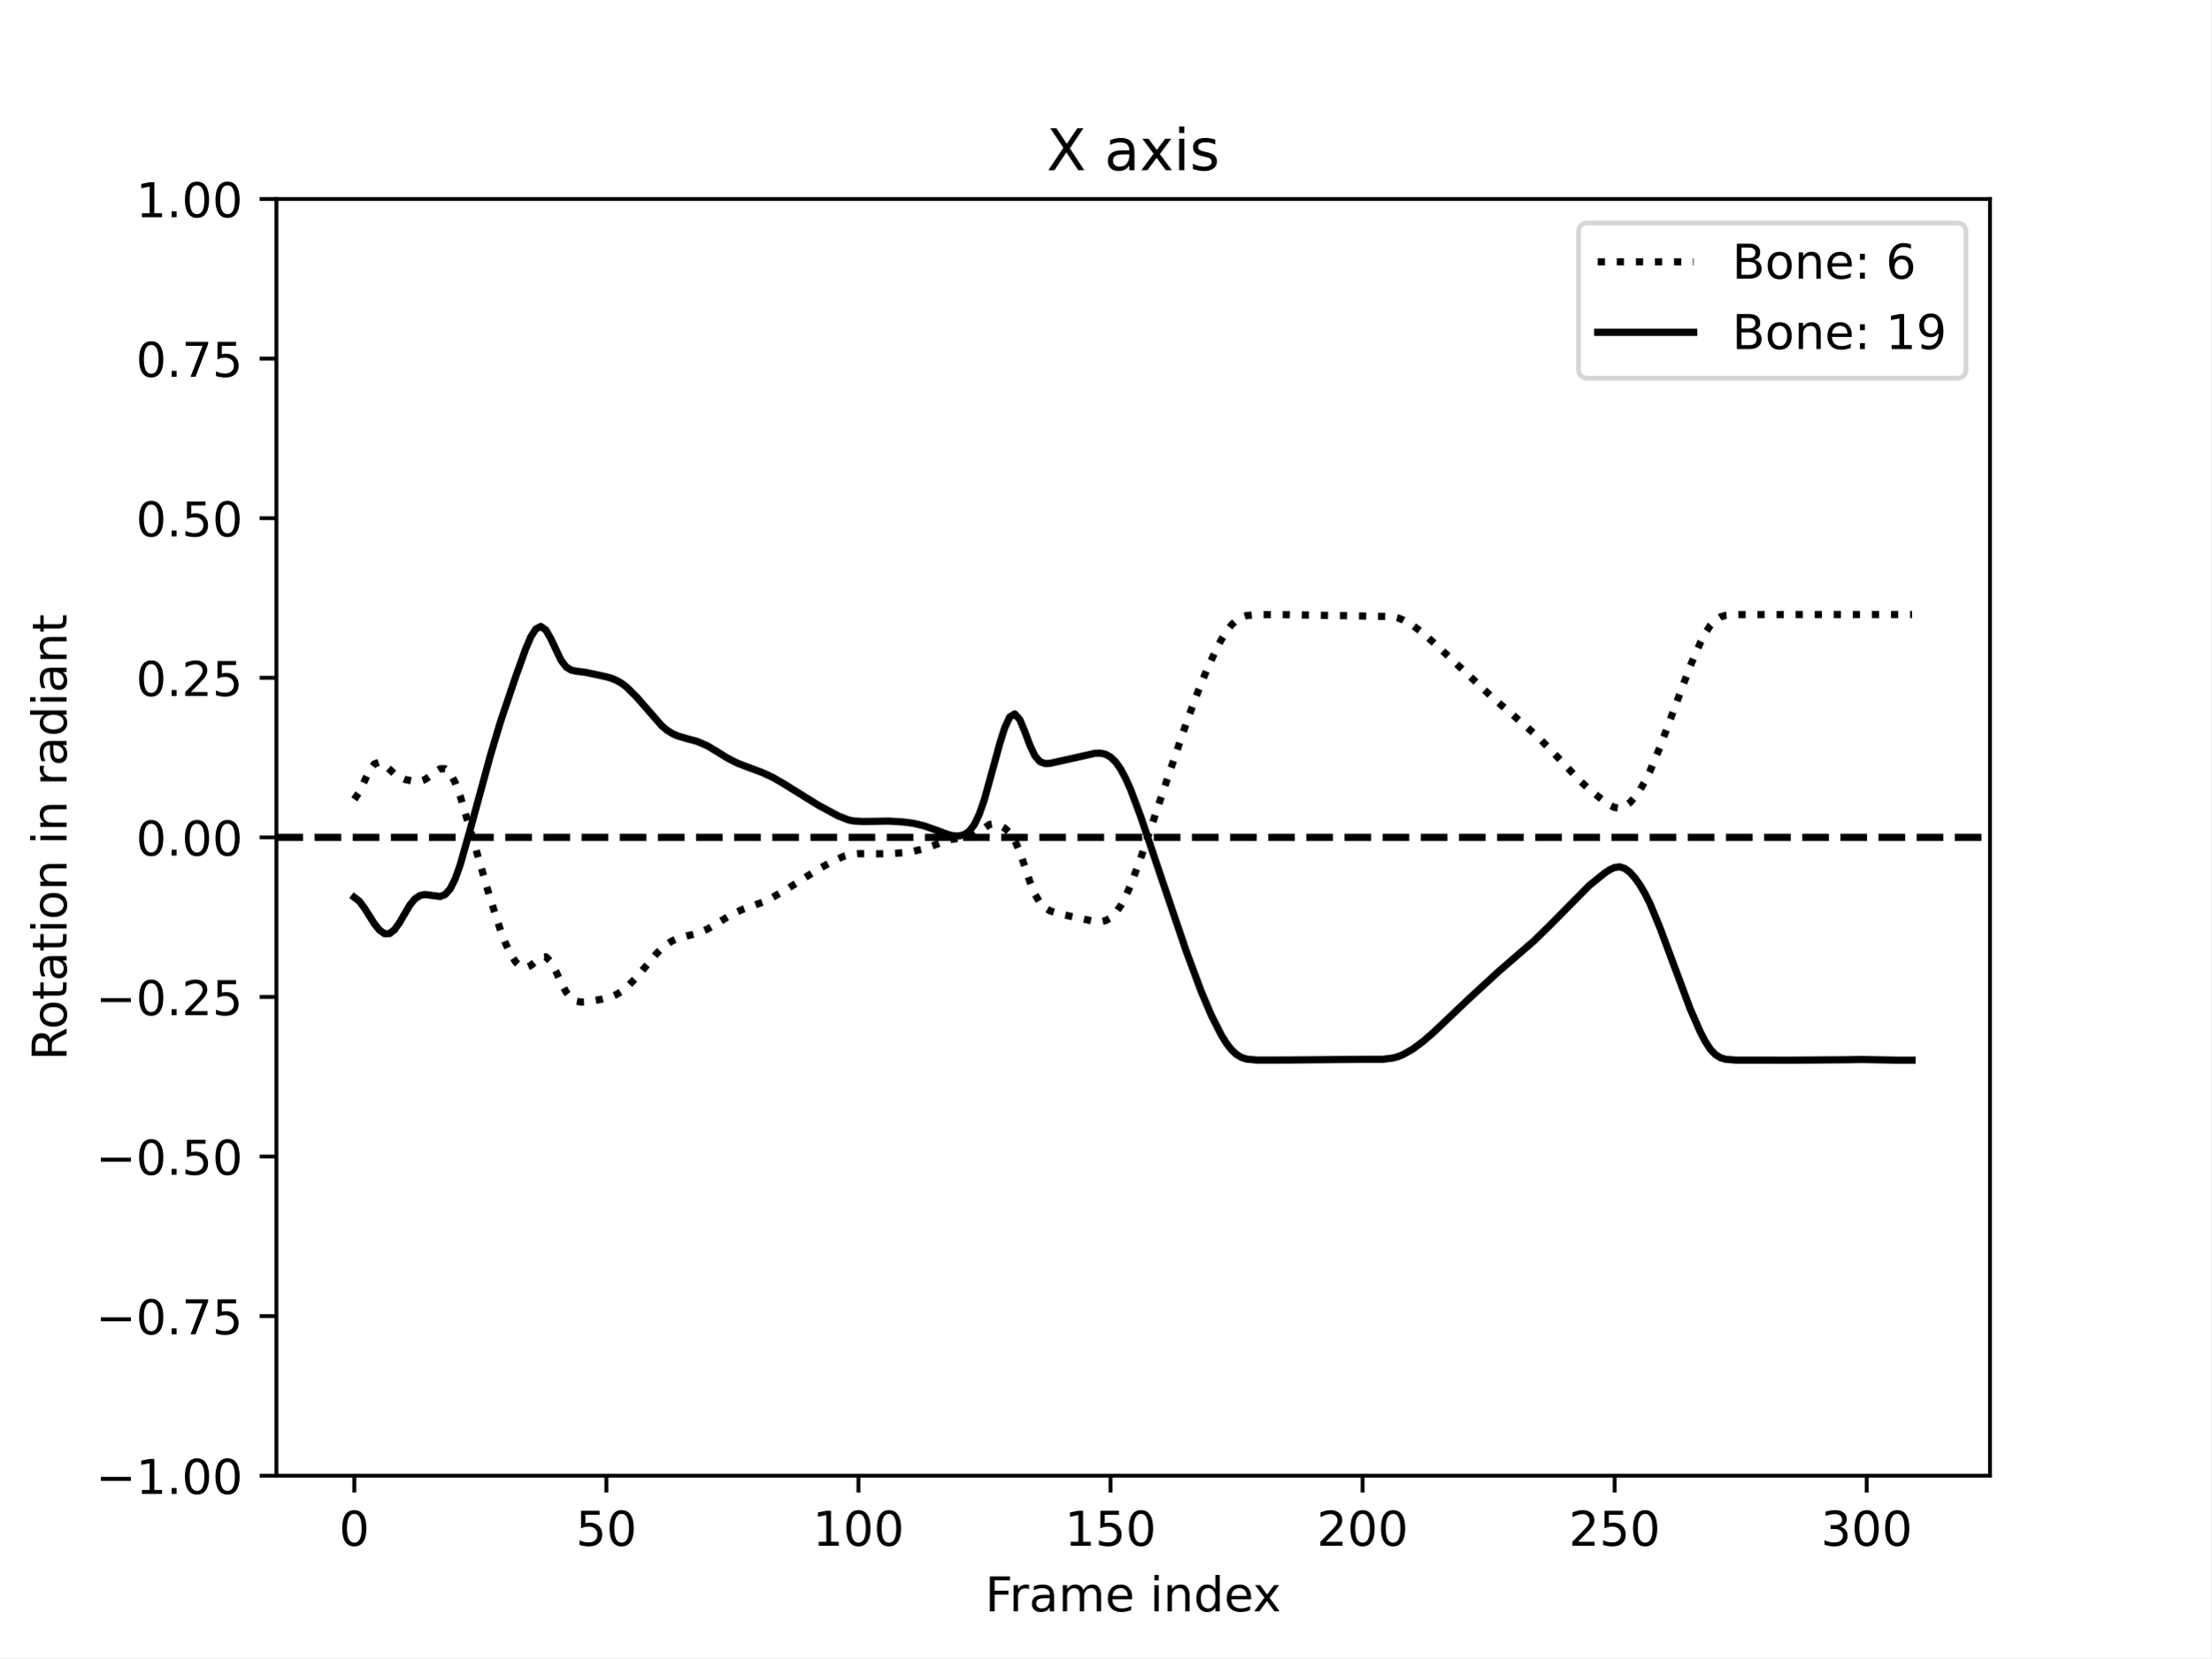
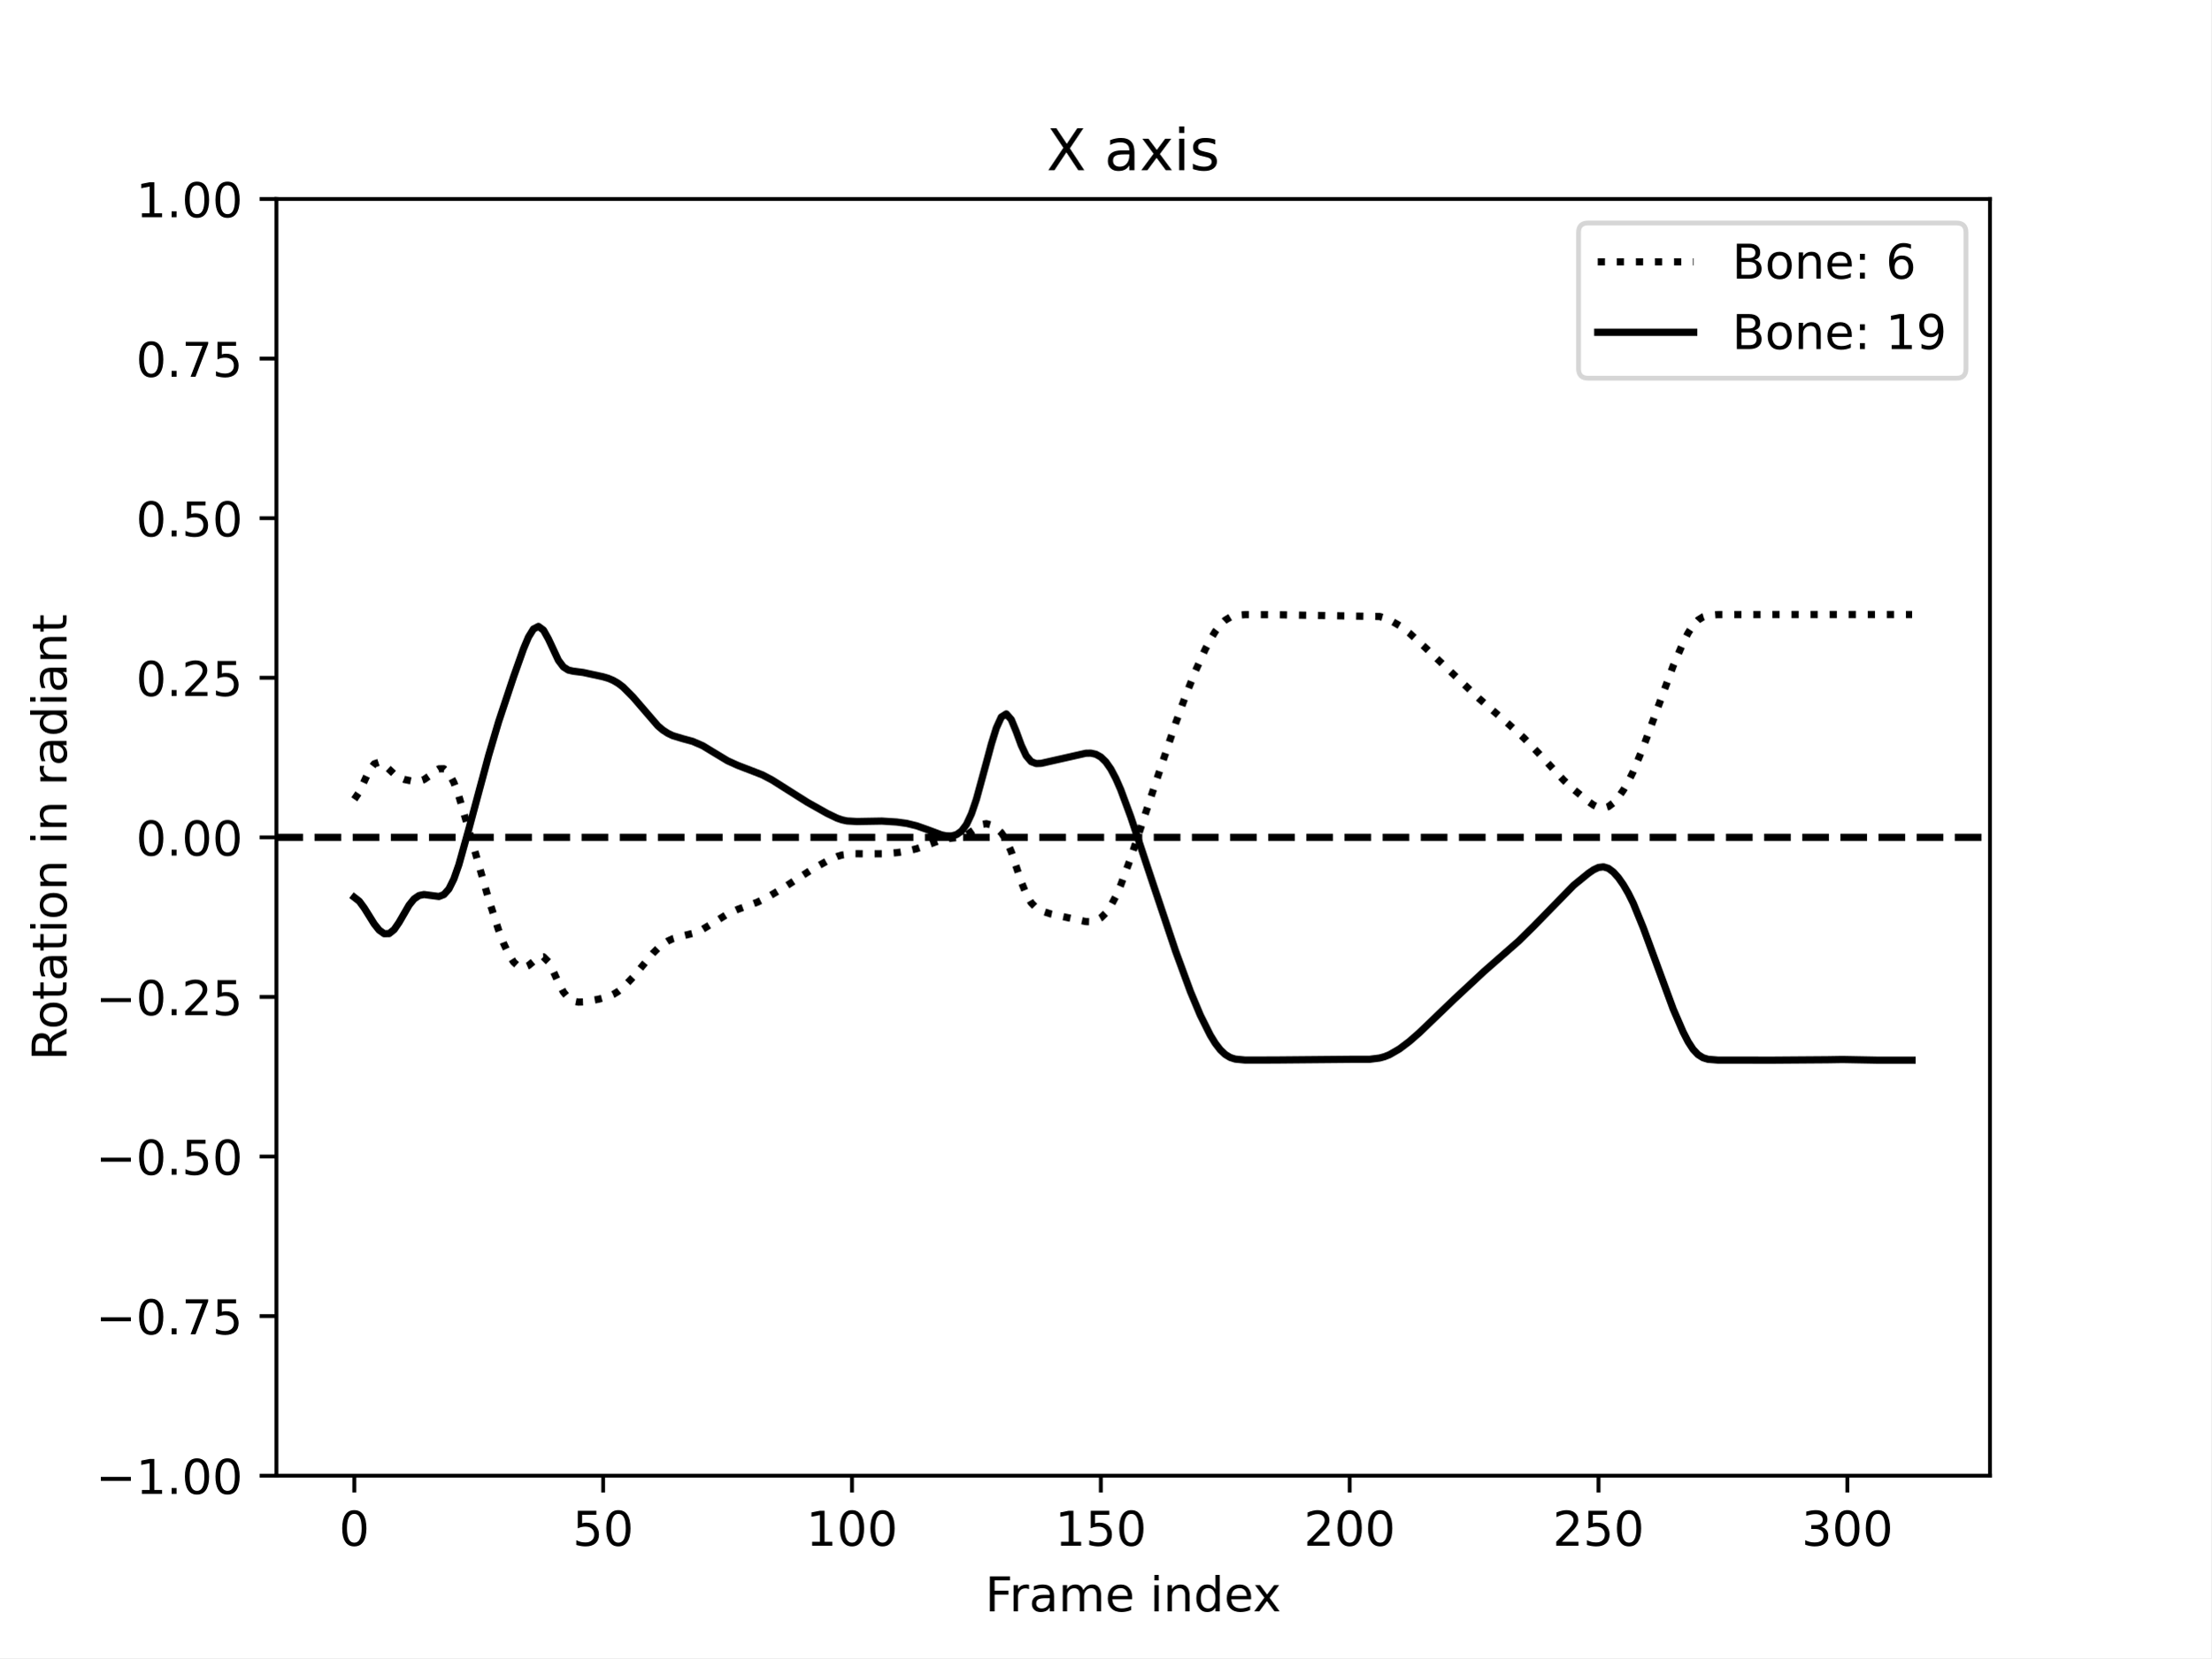
<svg xmlns="http://www.w3.org/2000/svg" xmlns:xlink="http://www.w3.org/1999/xlink" width="460.8pt" height="345.6pt" viewBox="0 0 460.8 345.6" version="1.1">
  <defs>
    <style type="text/css">*{stroke-linejoin: round; stroke-linecap: butt}</style>
  </defs>
  <g id="figure_1">
    <g id="patch_1">
      <path d="M 0 345.6  L 460.8 345.6  L 460.8 0  L 0 0  z " style="fill: #ffffff" />
    </g>
    <g id="axes_1">
      <g id="patch_2">
        <path d="M 57.6 307.584  L 414.72 307.584  L 414.72 41.472  L 57.6 41.472  z " style="fill: #ffffff" />
      </g>
      <g id="matplotlib.axis_1">
        <g id="xtick_1">
          <g id="line2d_1">
            <defs>
-               <path id="m8e51dc5edd" d="M 0 0  L 0 3.5  " style="stroke: #000000; stroke-width: 0.8" />
-             </defs>
-             <g>
-               <use xlink:href="#m8e51dc5edd" x="73.833" y="307.584" style="stroke: #000000; stroke-width: 0.8" />
+               <path id="mf6a9a10592" d="M 0 0  L 0 3.5  " style="stroke: #000000; stroke-width: 0.8" />
+             </defs>
+             <g>
+               <use xlink:href="#mf6a9a10592" x="73.833" y="307.584" style="stroke: #000000; stroke-width: 0.8" />
            </g>
          </g>
          <g id="text_1">
            <g transform="translate(70.65148 322.1824) scale(0.1 -0.1)">
              <defs>
                <path id="DejaVuSans-30" d="M 2034 4250  Q 1547 4250 1301 3770  Q 1056 3291 1056 2328  Q 1056 1369 1301 889  Q 1547 409 2034 409  Q 2525 409 2770 889  Q 3016 1369 3016 2328  Q 3016 3291 2770 3770  Q 2525 4250 2034 4250  z M 2034 4750  Q 2819 4750 3233 4129  Q 3647 3509 3647 2328  Q 3647 1150 3233 529  Q 2819 -91 2034 -91  Q 1250 -91 836 529  Q 422 1150 422 2328  Q 422 3509 836 4129  Q 1250 4750 2034 4750  z " transform="scale(0.015625)" />
              </defs>
              <use xlink:href="#DejaVuSans-30" />
            </g>
          </g>
        </g>
        <g id="xtick_2">
          <g id="line2d_2">
            <g>
-               <use xlink:href="#m8e51dc5edd" x="126.366" y="307.584" style="stroke: #000000; stroke-width: 0.8" />
+               <use xlink:href="#mf6a9a10592" x="125.694" y="307.584" style="stroke: #000000; stroke-width: 0.8" />
            </g>
          </g>
          <g id="text_2">
-             <g transform="translate(120.0033 322.1824) scale(0.1 -0.1)">
+             <g transform="translate(119.332 322.1824) scale(0.1 -0.1)">
              <defs>
                <path id="DejaVuSans-35" d="M 691 4666  L 3169 4666  L 3169 4134  L 1269 4134  L 1269 2991  Q 1406 3038 1543 3061  Q 1681 3084 1819 3084  Q 2600 3084 3056 2656  Q 3513 2228 3513 1497  Q 3513 744 3044 326  Q 2575 -91 1722 -91  Q 1428 -91 1123 -41  Q 819 9 494 109  L 494 744  Q 775 591 1075 516  Q 1375 441 1709 441  Q 2250 441 2565 725  Q 2881 1009 2881 1497  Q 2881 1984 2565 2268  Q 2250 2553 1709 2553  Q 1456 2553 1204 2497  Q 953 2441 691 2322  L 691 4666  z " transform="scale(0.015625)" />
              </defs>
              <use xlink:href="#DejaVuSans-35" />
              <use xlink:href="#DejaVuSans-30" x="63.623" />
            </g>
          </g>
        </g>
        <g id="xtick_3">
          <g id="line2d_3">
            <g>
-               <use xlink:href="#m8e51dc5edd" x="178.899" y="307.584" style="stroke: #000000; stroke-width: 0.8" />
+               <use xlink:href="#mf6a9a10592" x="177.556" y="307.584" style="stroke: #000000; stroke-width: 0.8" />
            </g>
          </g>
          <g id="text_3">
-             <g transform="translate(169.3552 322.1824) scale(0.1 -0.1)">
+             <g transform="translate(168.0125 322.1824) scale(0.1 -0.1)">
              <defs>
                <path id="DejaVuSans-31" d="M 794 531  L 1825 531  L 1825 4091  L 703 3866  L 703 4441  L 1819 4666  L 2450 4666  L 2450 531  L 3481 531  L 3481 0  L 794 0  L 794 531  z " transform="scale(0.015625)" />
              </defs>
              <use xlink:href="#DejaVuSans-31" />
              <use xlink:href="#DejaVuSans-30" x="63.623" />
              <use xlink:href="#DejaVuSans-30" x="127.246" />
            </g>
          </g>
        </g>
        <g id="xtick_4">
          <g id="line2d_4">
            <g>
-               <use xlink:href="#m8e51dc5edd" x="231.432" y="307.584" style="stroke: #000000; stroke-width: 0.8" />
+               <use xlink:href="#mf6a9a10592" x="229.418" y="307.584" style="stroke: #000000; stroke-width: 0.8" />
            </g>
          </g>
          <g id="text_4">
-             <g transform="translate(221.8883 322.1824) scale(0.1 -0.1)">
+             <g transform="translate(219.8742 322.1824) scale(0.1 -0.1)">
              <use xlink:href="#DejaVuSans-31" />
              <use xlink:href="#DejaVuSans-35" x="63.623" />
              <use xlink:href="#DejaVuSans-30" x="127.246" />
            </g>
          </g>
        </g>
        <g id="xtick_5">
          <g id="line2d_5">
            <g>
-               <use xlink:href="#m8e51dc5edd" x="283.965" y="307.584" style="stroke: #000000; stroke-width: 0.8" />
+               <use xlink:href="#mf6a9a10592" x="281.28" y="307.584" style="stroke: #000000; stroke-width: 0.8" />
            </g>
          </g>
          <g id="text_5">
-             <g transform="translate(274.4214 322.1824) scale(0.1 -0.1)">
+             <g transform="translate(271.736 322.1824) scale(0.1 -0.1)">
              <defs>
                <path id="DejaVuSans-32" d="M 1228 531  L 3431 531  L 3431 0  L 469 0  L 469 531  Q 828 903 1448 1529  Q 2069 2156 2228 2338  Q 2531 2678 2651 2914  Q 2772 3150 2772 3378  Q 2772 3750 2511 3984  Q 2250 4219 1831 4219  Q 1534 4219 1204 4116  Q 875 4013 500 3803  L 500 4441  Q 881 4594 1212 4672  Q 1544 4750 1819 4750  Q 2544 4750 2975 4387  Q 3406 4025 3406 3419  Q 3406 3131 3298 2873  Q 3191 2616 2906 2266  Q 2828 2175 2409 1742  Q 1991 1309 1228 531  z " transform="scale(0.015625)" />
              </defs>
              <use xlink:href="#DejaVuSans-32" />
              <use xlink:href="#DejaVuSans-30" x="63.623" />
              <use xlink:href="#DejaVuSans-30" x="127.246" />
            </g>
          </g>
        </g>
        <g id="xtick_6">
          <g id="line2d_6">
            <g>
-               <use xlink:href="#m8e51dc5edd" x="336.498" y="307.584" style="stroke: #000000; stroke-width: 0.8" />
+               <use xlink:href="#mf6a9a10592" x="333.141" y="307.584" style="stroke: #000000; stroke-width: 0.8" />
            </g>
          </g>
          <g id="text_6">
-             <g transform="translate(326.9545 322.1824) scale(0.1 -0.1)">
+             <g transform="translate(323.5977 322.1824) scale(0.1 -0.1)">
              <use xlink:href="#DejaVuSans-32" />
              <use xlink:href="#DejaVuSans-35" x="63.623" />
              <use xlink:href="#DejaVuSans-30" x="127.246" />
            </g>
          </g>
        </g>
        <g id="xtick_7">
          <g id="line2d_7">
            <g>
-               <use xlink:href="#m8e51dc5edd" x="389.031" y="307.584" style="stroke: #000000; stroke-width: 0.8" />
+               <use xlink:href="#mf6a9a10592" x="385.003" y="307.584" style="stroke: #000000; stroke-width: 0.8" />
            </g>
          </g>
          <g id="text_7">
-             <g transform="translate(379.4876 322.1824) scale(0.1 -0.1)">
+             <g transform="translate(375.4595 322.1824) scale(0.1 -0.1)">
              <defs>
                <path id="DejaVuSans-33" d="M 2597 2516  Q 3050 2419 3304 2112  Q 3559 1806 3559 1356  Q 3559 666 3084 287  Q 2609 -91 1734 -91  Q 1441 -91 1130 -33  Q 819 25 488 141  L 488 750  Q 750 597 1062 519  Q 1375 441 1716 441  Q 2309 441 2620 675  Q 2931 909 2931 1356  Q 2931 1769 2642 2001  Q 2353 2234 1838 2234  L 1294 2234  L 1294 2753  L 1863 2753  Q 2328 2753 2575 2939  Q 2822 3125 2822 3475  Q 2822 3834 2567 4026  Q 2313 4219 1838 4219  Q 1578 4219 1281 4162  Q 984 4106 628 3988  L 628 4550  Q 988 4650 1302 4700  Q 1616 4750 1894 4750  Q 2613 4750 3031 4423  Q 3450 4097 3450 3541  Q 3450 3153 3228 2886  Q 3006 2619 2597 2516  z " transform="scale(0.015625)" />
              </defs>
              <use xlink:href="#DejaVuSans-33" />
              <use xlink:href="#DejaVuSans-30" x="63.623" />
              <use xlink:href="#DejaVuSans-30" x="127.246" />
            </g>
          </g>
        </g>
        <g id="text_8">
          <g transform="translate(205.3108 335.8606) scale(0.1 -0.1)">
            <defs>
              <path id="DejaVuSans-46" d="M 628 4666  L 3309 4666  L 3309 4134  L 1259 4134  L 1259 2759  L 3109 2759  L 3109 2228  L 1259 2228  L 1259 0  L 628 0  L 628 4666  z " transform="scale(0.015625)" />
              <path id="DejaVuSans-72" d="M 2631 2963  Q 2534 3019 2420 3045  Q 2306 3072 2169 3072  Q 1681 3072 1420 2755  Q 1159 2438 1159 1844  L 1159 0  L 581 0  L 581 3500  L 1159 3500  L 1159 2956  Q 1341 3275 1631 3429  Q 1922 3584 2338 3584  Q 2397 3584 2469 3576  Q 2541 3569 2628 3553  L 2631 2963  z " transform="scale(0.015625)" />
              <path id="DejaVuSans-61" d="M 2194 1759  Q 1497 1759 1228 1600  Q 959 1441 959 1056  Q 959 750 1161 570  Q 1363 391 1709 391  Q 2188 391 2477 730  Q 2766 1069 2766 1631  L 2766 1759  L 2194 1759  z M 3341 1997  L 3341 0  L 2766 0  L 2766 531  Q 2569 213 2275 61  Q 1981 -91 1556 -91  Q 1019 -91 701 211  Q 384 513 384 1019  Q 384 1609 779 1909  Q 1175 2209 1959 2209  L 2766 2209  L 2766 2266  Q 2766 2663 2505 2880  Q 2244 3097 1772 3097  Q 1472 3097 1187 3025  Q 903 2953 641 2809  L 641 3341  Q 956 3463 1253 3523  Q 1550 3584 1831 3584  Q 2591 3584 2966 3190  Q 3341 2797 3341 1997  z " transform="scale(0.015625)" />
              <path id="DejaVuSans-6d" d="M 3328 2828  Q 3544 3216 3844 3400  Q 4144 3584 4550 3584  Q 5097 3584 5394 3201  Q 5691 2819 5691 2113  L 5691 0  L 5113 0  L 5113 2094  Q 5113 2597 4934 2840  Q 4756 3084 4391 3084  Q 3944 3084 3684 2787  Q 3425 2491 3425 1978  L 3425 0  L 2847 0  L 2847 2094  Q 2847 2600 2669 2842  Q 2491 3084 2119 3084  Q 1678 3084 1418 2786  Q 1159 2488 1159 1978  L 1159 0  L 581 0  L 581 3500  L 1159 3500  L 1159 2956  Q 1356 3278 1631 3431  Q 1906 3584 2284 3584  Q 2666 3584 2933 3390  Q 3200 3197 3328 2828  z " transform="scale(0.015625)" />
              <path id="DejaVuSans-65" d="M 3597 1894  L 3597 1613  L 953 1613  Q 991 1019 1311 708  Q 1631 397 2203 397  Q 2534 397 2845 478  Q 3156 559 3463 722  L 3463 178  Q 3153 47 2828 -22  Q 2503 -91 2169 -91  Q 1331 -91 842 396  Q 353 884 353 1716  Q 353 2575 817 3079  Q 1281 3584 2069 3584  Q 2775 3584 3186 3129  Q 3597 2675 3597 1894  z M 3022 2063  Q 3016 2534 2758 2815  Q 2500 3097 2075 3097  Q 1594 3097 1305 2825  Q 1016 2553 972 2059  L 3022 2063  z " transform="scale(0.015625)" />
              <path id="DejaVuSans-20" transform="scale(0.015625)" />
              <path id="DejaVuSans-69" d="M 603 3500  L 1178 3500  L 1178 0  L 603 0  L 603 3500  z M 603 4863  L 1178 4863  L 1178 4134  L 603 4134  L 603 4863  z " transform="scale(0.015625)" />
              <path id="DejaVuSans-6e" d="M 3513 2113  L 3513 0  L 2938 0  L 2938 2094  Q 2938 2591 2744 2837  Q 2550 3084 2163 3084  Q 1697 3084 1428 2787  Q 1159 2491 1159 1978  L 1159 0  L 581 0  L 581 3500  L 1159 3500  L 1159 2956  Q 1366 3272 1645 3428  Q 1925 3584 2291 3584  Q 2894 3584 3203 3211  Q 3513 2838 3513 2113  z " transform="scale(0.015625)" />
              <path id="DejaVuSans-64" d="M 2906 2969  L 2906 4863  L 3481 4863  L 3481 0  L 2906 0  L 2906 525  Q 2725 213 2448 61  Q 2172 -91 1784 -91  Q 1150 -91 751 415  Q 353 922 353 1747  Q 353 2572 751 3078  Q 1150 3584 1784 3584  Q 2172 3584 2448 3432  Q 2725 3281 2906 2969  z M 947 1747  Q 947 1113 1208 752  Q 1469 391 1925 391  Q 2381 391 2643 752  Q 2906 1113 2906 1747  Q 2906 2381 2643 2742  Q 2381 3103 1925 3103  Q 1469 3103 1208 2742  Q 947 2381 947 1747  z " transform="scale(0.015625)" />
              <path id="DejaVuSans-78" d="M 3513 3500  L 2247 1797  L 3578 0  L 2900 0  L 1881 1375  L 863 0  L 184 0  L 1544 1831  L 300 3500  L 978 3500  L 1906 2253  L 2834 3500  L 3513 3500  z " transform="scale(0.015625)" />
            </defs>
            <use xlink:href="#DejaVuSans-46" />
            <use xlink:href="#DejaVuSans-72" x="50.27" />
            <use xlink:href="#DejaVuSans-61" x="91.383" />
            <use xlink:href="#DejaVuSans-6d" x="152.662" />
            <use xlink:href="#DejaVuSans-65" x="250.074" />
            <use xlink:href="#DejaVuSans-20" x="311.598" />
            <use xlink:href="#DejaVuSans-69" x="343.385" />
            <use xlink:href="#DejaVuSans-6e" x="371.168" />
            <use xlink:href="#DejaVuSans-64" x="434.547" />
            <use xlink:href="#DejaVuSans-65" x="498.023" />
            <use xlink:href="#DejaVuSans-78" x="557.797" />
          </g>
        </g>
      </g>
      <g id="matplotlib.axis_2">
        <g id="ytick_1">
          <g id="line2d_8">
            <defs>
-               <path id="m0d0822eb83" d="M 0 0  L -3.5 0  " style="stroke: #000000; stroke-width: 0.8" />
-             </defs>
-             <g>
-               <use xlink:href="#m0d0822eb83" x="57.6" y="307.584" style="stroke: #000000; stroke-width: 0.8" />
+               <path id="mbe552e25c1" d="M 0 0  L -3.5 0  " style="stroke: #000000; stroke-width: 0.8" />
+             </defs>
+             <g>
+               <use xlink:href="#mbe552e25c1" x="57.6" y="307.584" style="stroke: #000000; stroke-width: 0.8" />
            </g>
          </g>
          <g id="text_9">
            <g transform="translate(19.95469 311.3832) scale(0.1 -0.1)">
              <defs>
                <path id="DejaVuSans-2212" d="M 678 2272  L 4684 2272  L 4684 1741  L 678 1741  L 678 2272  z " transform="scale(0.015625)" />
                <path id="DejaVuSans-2e" d="M 684 794  L 1344 794  L 1344 0  L 684 0  L 684 794  z " transform="scale(0.015625)" />
              </defs>
              <use xlink:href="#DejaVuSans-2212" />
              <use xlink:href="#DejaVuSans-31" x="83.789" />
              <use xlink:href="#DejaVuSans-2e" x="147.412" />
              <use xlink:href="#DejaVuSans-30" x="179.199" />
              <use xlink:href="#DejaVuSans-30" x="242.822" />
            </g>
          </g>
        </g>
        <g id="ytick_2">
          <g id="line2d_9">
            <g>
-               <use xlink:href="#m0d0822eb83" x="57.6" y="274.32" style="stroke: #000000; stroke-width: 0.8" />
+               <use xlink:href="#mbe552e25c1" x="57.6" y="274.32" style="stroke: #000000; stroke-width: 0.8" />
            </g>
          </g>
          <g id="text_10">
            <g transform="translate(19.95469 278.1192) scale(0.1 -0.1)">
              <defs>
                <path id="DejaVuSans-37" d="M 525 4666  L 3525 4666  L 3525 4397  L 1831 0  L 1172 0  L 2766 4134  L 525 4134  L 525 4666  z " transform="scale(0.015625)" />
              </defs>
              <use xlink:href="#DejaVuSans-2212" />
              <use xlink:href="#DejaVuSans-30" x="83.789" />
              <use xlink:href="#DejaVuSans-2e" x="147.412" />
              <use xlink:href="#DejaVuSans-37" x="179.199" />
              <use xlink:href="#DejaVuSans-35" x="242.822" />
            </g>
          </g>
        </g>
        <g id="ytick_3">
          <g id="line2d_10">
            <g>
-               <use xlink:href="#m0d0822eb83" x="57.6" y="241.056" style="stroke: #000000; stroke-width: 0.8" />
+               <use xlink:href="#mbe552e25c1" x="57.6" y="241.056" style="stroke: #000000; stroke-width: 0.8" />
            </g>
          </g>
          <g id="text_11">
            <g transform="translate(19.95469 244.8552) scale(0.1 -0.1)">
              <use xlink:href="#DejaVuSans-2212" />
              <use xlink:href="#DejaVuSans-30" x="83.789" />
              <use xlink:href="#DejaVuSans-2e" x="147.412" />
              <use xlink:href="#DejaVuSans-35" x="179.199" />
              <use xlink:href="#DejaVuSans-30" x="242.822" />
            </g>
          </g>
        </g>
        <g id="ytick_4">
          <g id="line2d_11">
            <g>
-               <use xlink:href="#m0d0822eb83" x="57.6" y="207.792" style="stroke: #000000; stroke-width: 0.8" />
+               <use xlink:href="#mbe552e25c1" x="57.6" y="207.792" style="stroke: #000000; stroke-width: 0.8" />
            </g>
          </g>
          <g id="text_12">
            <g transform="translate(19.95469 211.5912) scale(0.1 -0.1)">
              <use xlink:href="#DejaVuSans-2212" />
              <use xlink:href="#DejaVuSans-30" x="83.789" />
              <use xlink:href="#DejaVuSans-2e" x="147.412" />
              <use xlink:href="#DejaVuSans-32" x="179.199" />
              <use xlink:href="#DejaVuSans-35" x="242.822" />
            </g>
          </g>
        </g>
        <g id="ytick_5">
          <g id="line2d_12">
            <g>
-               <use xlink:href="#m0d0822eb83" x="57.6" y="174.528" style="stroke: #000000; stroke-width: 0.8" />
+               <use xlink:href="#mbe552e25c1" x="57.6" y="174.528" style="stroke: #000000; stroke-width: 0.8" />
            </g>
          </g>
          <g id="text_13">
            <g transform="translate(28.33438 178.3272) scale(0.1 -0.1)">
              <use xlink:href="#DejaVuSans-30" />
              <use xlink:href="#DejaVuSans-2e" x="63.623" />
              <use xlink:href="#DejaVuSans-30" x="95.41" />
              <use xlink:href="#DejaVuSans-30" x="159.033" />
            </g>
          </g>
        </g>
        <g id="ytick_6">
          <g id="line2d_13">
            <g>
-               <use xlink:href="#m0d0822eb83" x="57.6" y="141.264" style="stroke: #000000; stroke-width: 0.8" />
+               <use xlink:href="#mbe552e25c1" x="57.6" y="141.264" style="stroke: #000000; stroke-width: 0.8" />
            </g>
          </g>
          <g id="text_14">
            <g transform="translate(28.33438 145.0632) scale(0.1 -0.1)">
              <use xlink:href="#DejaVuSans-30" />
              <use xlink:href="#DejaVuSans-2e" x="63.623" />
              <use xlink:href="#DejaVuSans-32" x="95.41" />
              <use xlink:href="#DejaVuSans-35" x="159.033" />
            </g>
          </g>
        </g>
        <g id="ytick_7">
          <g id="line2d_14">
            <g>
-               <use xlink:href="#m0d0822eb83" x="57.6" y="108" style="stroke: #000000; stroke-width: 0.8" />
+               <use xlink:href="#mbe552e25c1" x="57.6" y="108" style="stroke: #000000; stroke-width: 0.8" />
            </g>
          </g>
          <g id="text_15">
            <g transform="translate(28.33438 111.7992) scale(0.1 -0.1)">
              <use xlink:href="#DejaVuSans-30" />
              <use xlink:href="#DejaVuSans-2e" x="63.623" />
              <use xlink:href="#DejaVuSans-35" x="95.41" />
              <use xlink:href="#DejaVuSans-30" x="159.033" />
            </g>
          </g>
        </g>
        <g id="ytick_8">
          <g id="line2d_15">
            <g>
-               <use xlink:href="#m0d0822eb83" x="57.6" y="74.736" style="stroke: #000000; stroke-width: 0.8" />
+               <use xlink:href="#mbe552e25c1" x="57.6" y="74.736" style="stroke: #000000; stroke-width: 0.8" />
            </g>
          </g>
          <g id="text_16">
            <g transform="translate(28.33438 78.53522) scale(0.1 -0.1)">
              <use xlink:href="#DejaVuSans-30" />
              <use xlink:href="#DejaVuSans-2e" x="63.623" />
              <use xlink:href="#DejaVuSans-37" x="95.41" />
              <use xlink:href="#DejaVuSans-35" x="159.033" />
            </g>
          </g>
        </g>
        <g id="ytick_9">
          <g id="line2d_16">
            <g>
-               <use xlink:href="#m0d0822eb83" x="57.6" y="41.472" style="stroke: #000000; stroke-width: 0.8" />
+               <use xlink:href="#mbe552e25c1" x="57.6" y="41.472" style="stroke: #000000; stroke-width: 0.8" />
            </g>
          </g>
          <g id="text_17">
            <g transform="translate(28.33438 45.27122) scale(0.1 -0.1)">
              <use xlink:href="#DejaVuSans-31" />
              <use xlink:href="#DejaVuSans-2e" x="63.623" />
              <use xlink:href="#DejaVuSans-30" x="95.41" />
              <use xlink:href="#DejaVuSans-30" x="159.033" />
            </g>
          </g>
        </g>
        <g id="text_18">
          <g transform="translate(13.875 221.0499) rotate(-90) scale(0.1 -0.1)">
            <defs>
              <path id="DejaVuSans-52" d="M 2841 2188  Q 3044 2119 3236 1894  Q 3428 1669 3622 1275  L 4263 0  L 3584 0  L 2988 1197  Q 2756 1666 2539 1819  Q 2322 1972 1947 1972  L 1259 1972  L 1259 0  L 628 0  L 628 4666  L 2053 4666  Q 2853 4666 3247 4331  Q 3641 3997 3641 3322  Q 3641 2881 3436 2590  Q 3231 2300 2841 2188  z M 1259 4147  L 1259 2491  L 2053 2491  Q 2509 2491 2742 2702  Q 2975 2913 2975 3322  Q 2975 3731 2742 3939  Q 2509 4147 2053 4147  L 1259 4147  z " transform="scale(0.015625)" />
              <path id="DejaVuSans-6f" d="M 1959 3097  Q 1497 3097 1228 2736  Q 959 2375 959 1747  Q 959 1119 1226 758  Q 1494 397 1959 397  Q 2419 397 2687 759  Q 2956 1122 2956 1747  Q 2956 2369 2687 2733  Q 2419 3097 1959 3097  z M 1959 3584  Q 2709 3584 3137 3096  Q 3566 2609 3566 1747  Q 3566 888 3137 398  Q 2709 -91 1959 -91  Q 1206 -91 779 398  Q 353 888 353 1747  Q 353 2609 779 3096  Q 1206 3584 1959 3584  z " transform="scale(0.015625)" />
              <path id="DejaVuSans-74" d="M 1172 4494  L 1172 3500  L 2356 3500  L 2356 3053  L 1172 3053  L 1172 1153  Q 1172 725 1289 603  Q 1406 481 1766 481  L 2356 481  L 2356 0  L 1766 0  Q 1100 0 847 248  Q 594 497 594 1153  L 594 3053  L 172 3053  L 172 3500  L 594 3500  L 594 4494  L 1172 4494  z " transform="scale(0.015625)" />
            </defs>
            <use xlink:href="#DejaVuSans-52" />
            <use xlink:href="#DejaVuSans-6f" x="64.982" />
            <use xlink:href="#DejaVuSans-74" x="126.164" />
            <use xlink:href="#DejaVuSans-61" x="165.373" />
            <use xlink:href="#DejaVuSans-74" x="226.652" />
            <use xlink:href="#DejaVuSans-69" x="265.861" />
            <use xlink:href="#DejaVuSans-6f" x="293.645" />
            <use xlink:href="#DejaVuSans-6e" x="354.826" />
            <use xlink:href="#DejaVuSans-20" x="418.205" />
            <use xlink:href="#DejaVuSans-69" x="449.992" />
            <use xlink:href="#DejaVuSans-6e" x="477.775" />
            <use xlink:href="#DejaVuSans-20" x="541.154" />
            <use xlink:href="#DejaVuSans-72" x="572.941" />
            <use xlink:href="#DejaVuSans-61" x="614.055" />
            <use xlink:href="#DejaVuSans-64" x="675.334" />
            <use xlink:href="#DejaVuSans-69" x="738.811" />
            <use xlink:href="#DejaVuSans-61" x="766.594" />
            <use xlink:href="#DejaVuSans-6e" x="827.873" />
            <use xlink:href="#DejaVuSans-74" x="891.252" />
          </g>
        </g>
      </g>
      <g id="line2d_17">
-         <path d="M 73.833 166.604  L 74.883 165.082  L 76.985 160.585  L 78.035 159.217  L 79.086 158.872  L 80.137 159.387  L 82.238 161.331  L 83.289 162.031  L 84.339 162.45  L 86.441 162.88  L 87.491 162.852  L 88.542 162.492  L 89.593 161.781  L 90.643 160.909  L 91.694 160.249  L 92.745 160.228  L 93.795 161.153  L 94.846 163.104  L 95.897 165.922  L 97.998 172.973  L 102.201 187.442  L 104.302 193.902  L 105.353 196.634  L 106.403 198.868  L 107.454 200.505  L 108.505 201.465  L 109.555 201.699  L 110.606 201.246  L 112.707 199.526  L 113.758 199.431  L 114.809 200.47  L 115.859 202.474  L 116.91 204.79  L 117.961 206.743  L 119.011 208.016  L 120.062 208.657  L 121.113 208.869  L 122.163 208.837  L 125.315 208.287  L 127.416 207.733  L 128.467 207.284  L 129.518 206.655  L 130.568 205.83  L 132.67 203.673  L 136.872 198.697  L 137.923 197.66  L 138.974 196.803  L 140.024 196.141  L 141.075 195.66  L 143.176 195.063  L 145.278 194.547  L 147.379 193.687  L 149.48 192.433  L 152.632 190.496  L 154.734 189.558  L 158.936 188.04  L 161.038 187.022  L 164.19 185.194  L 170.494 181.178  L 173.646 179.449  L 175.747 178.518  L 176.798 178.213  L 178.899 177.937  L 182.051 177.96  L 185.203 177.952  L 188.355 177.725  L 190.456 177.406  L 192.558 176.898  L 194.659 176.174  L 197.811 175.041  L 199.912 174.7  L 202.013 174.458  L 203.064 174.041  L 206.216 171.848  L 207.267 171.679  L 208.317 171.976  L 209.368 172.598  L 210.419 173.556  L 211.469 175.11  L 212.52 177.506  L 214.621 183.751  L 215.672 186.366  L 216.723 188.151  L 217.773 189.219  L 218.824 189.839  L 220.925 190.518  L 228.28 192.09  L 229.331 192.123  L 230.381 191.897  L 231.432 191.315  L 232.483 190.299  L 233.533 188.806  L 234.584 186.844  L 235.635 184.469  L 237.736 178.839  L 242.989 163.189  L 247.192 150.834  L 249.293 145.094  L 251.395 139.874  L 253.496 135.286  L 254.547 133.302  L 255.597 131.598  L 256.648 130.236  L 257.699 129.254  L 258.749 128.636  L 259.8 128.304  L 261.901 128.103  L 268.205 128.121  L 290.269 128.5  L 291.32 128.785  L 292.37 129.201  L 294.472 130.384  L 296.573 131.961  L 299.725 134.792  L 311.282 145.603  L 317.586 150.991  L 320.738 153.812  L 323.89 157.042  L 329.144 162.618  L 331.245 164.542  L 334.397 167.088  L 335.448 167.808  L 336.498 168.309  L 337.549 168.441  L 338.6 168.112  L 339.65 167.327  L 340.701 166.159  L 341.752 164.67  L 342.802 162.879  L 343.853 160.773  L 345.954 155.691  L 352.258 138.799  L 354.359 133.964  L 355.41 131.935  L 356.461 130.331  L 357.511 129.225  L 358.562 128.578  L 359.613 128.263  L 361.714 128.096  L 373.271 128.083  L 398.487 128.083  L 398.487 128.083  " clip-path="url(#p6d587cb1e4)" style="fill: none; stroke-dasharray: 1.5,2.475; stroke-dashoffset: 0; stroke: #000000; stroke-width: 1.5" />
+         <path d="M 73.833 166.604  L 74.87 165.082  L 76.944 160.585  L 77.982 159.217  L 79.019 158.872  L 80.056 159.387  L 82.131 161.331  L 83.168 162.031  L 84.205 162.45  L 86.28 162.88  L 87.317 162.852  L 88.354 162.492  L 89.391 161.781  L 90.428 160.909  L 91.466 160.249  L 92.503 160.228  L 93.54 161.153  L 94.577 163.104  L 95.615 165.922  L 97.689 172.973  L 101.838 187.442  L 103.913 193.902  L 104.95 196.634  L 105.987 198.868  L 107.024 200.505  L 108.061 201.465  L 109.099 201.699  L 110.136 201.246  L 112.21 199.526  L 113.248 199.431  L 114.285 200.47  L 115.322 202.474  L 116.359 204.79  L 117.397 206.743  L 118.434 208.016  L 119.471 208.657  L 120.508 208.869  L 121.546 208.837  L 124.657 208.287  L 126.732 207.733  L 127.769 207.284  L 128.806 206.655  L 129.843 205.83  L 131.918 203.673  L 136.067 198.697  L 137.104 197.66  L 138.141 196.803  L 139.179 196.141  L 140.216 195.66  L 142.29 195.063  L 144.365 194.547  L 146.439 193.687  L 148.514 192.433  L 151.625 190.496  L 153.7 189.558  L 157.849 188.04  L 159.923 187.022  L 163.035 185.194  L 169.258 181.178  L 172.37 179.449  L 174.445 178.518  L 175.482 178.213  L 177.556 177.937  L 180.668 177.96  L 183.78 177.952  L 186.891 177.725  L 188.966 177.406  L 191.04 176.898  L 193.115 176.174  L 196.226 175.041  L 198.301 174.7  L 200.375 174.458  L 201.413 174.041  L 204.524 171.848  L 205.562 171.679  L 206.599 171.976  L 207.636 172.598  L 208.673 173.556  L 209.711 175.11  L 210.748 177.506  L 212.822 183.751  L 213.859 186.366  L 214.897 188.151  L 215.934 189.219  L 216.971 189.839  L 219.046 190.518  L 226.306 192.09  L 227.344 192.123  L 228.381 191.897  L 229.418 191.315  L 230.455 190.299  L 231.492 188.806  L 232.53 186.844  L 233.567 184.469  L 235.641 178.839  L 240.828 163.189  L 244.976 150.834  L 247.051 145.094  L 249.125 139.874  L 251.2 135.286  L 252.237 133.302  L 253.274 131.598  L 254.312 130.236  L 255.349 129.254  L 256.386 128.636  L 257.423 128.304  L 259.498 128.103  L 265.721 128.121  L 287.503 128.5  L 288.54 128.785  L 289.578 129.201  L 291.652 130.384  L 293.727 131.961  L 296.838 134.792  L 308.248 145.603  L 314.471 150.991  L 317.583 153.812  L 320.695 157.042  L 325.881 162.618  L 327.955 164.542  L 331.067 167.088  L 332.104 167.808  L 333.141 168.309  L 334.179 168.441  L 335.216 168.112  L 336.253 167.327  L 337.29 166.159  L 338.328 164.67  L 339.365 162.879  L 340.402 160.773  L 342.477 155.691  L 348.7 138.799  L 350.774 133.964  L 351.812 131.935  L 352.849 130.331  L 353.886 129.225  L 354.923 128.578  L 355.961 128.263  L 358.035 128.096  L 369.445 128.083  L 398.487 128.083  L 398.487 128.083  " clip-path="url(#p38ba060502)" style="fill: none; stroke-dasharray: 1.5,2.475; stroke-dashoffset: 0; stroke: #000000; stroke-width: 1.5" />
      </g>
      <g id="line2d_18">
-         <path d="M 73.833 187.035  L 74.883 187.842  L 75.934 189.249  L 78.035 192.573  L 79.086 193.873  L 80.137 194.605  L 81.187 194.591  L 82.238 193.761  L 83.289 192.246  L 85.39 188.662  L 86.441 187.376  L 87.491 186.662  L 88.542 186.447  L 91.694 186.855  L 92.745 186.461  L 93.795 185.299  L 94.846 183.207  L 95.897 180.255  L 97.998 172.841  L 102.201 157.414  L 104.302 150.403  L 107.454 141.06  L 109.555 135.221  L 110.606 132.767  L 111.657 131.096  L 112.707 130.562  L 113.758 131.324  L 114.809 133.174  L 116.91 137.613  L 117.961 138.997  L 119.011 139.66  L 120.062 139.897  L 122.163 140.158  L 126.366 141.063  L 127.416 141.371  L 128.467 141.804  L 129.518 142.405  L 130.568 143.195  L 132.67 145.282  L 137.923 151.295  L 138.974 152.171  L 140.024 152.845  L 141.075 153.335  L 143.176 153.963  L 145.278 154.528  L 147.379 155.426  L 149.48 156.687  L 151.582 157.993  L 153.683 159.067  L 156.835 160.265  L 158.936 161.048  L 161.038 162.029  L 163.139 163.239  L 170.494 167.805  L 174.696 170.068  L 176.798 170.886  L 177.848 171.112  L 179.95 171.228  L 185.203 171.138  L 188.355 171.335  L 190.456 171.623  L 192.558 172.126  L 194.659 172.858  L 197.811 174.018  L 198.862 174.222  L 199.912 174.234  L 200.963 173.96  L 202.013 173.239  L 203.064 171.853  L 204.115 169.63  L 205.165 166.575  L 207.267 158.956  L 208.317 155.09  L 209.368 151.737  L 210.419 149.453  L 211.469 148.799  L 212.52 149.969  L 213.571 152.475  L 214.621 155.306  L 215.672 157.521  L 216.723 158.743  L 217.773 159.148  L 218.824 159.106  L 221.976 158.4  L 228.28 156.996  L 229.331 156.979  L 230.381 157.21  L 231.432 157.786  L 232.483 158.792  L 233.533 160.277  L 234.584 162.234  L 235.635 164.605  L 237.736 170.21  L 241.939 182.701  L 247.192 198.185  L 250.344 206.672  L 252.445 211.624  L 254.547 215.774  L 255.597 217.458  L 256.648 218.811  L 257.699 219.792  L 258.749 220.415  L 259.8 220.749  L 261.901 220.953  L 268.205 220.942  L 285.016 220.787  L 288.168 220.792  L 290.269 220.529  L 291.32 220.245  L 292.37 219.833  L 294.472 218.633  L 296.573 217.064  L 298.674 215.251  L 306.029 208.27  L 312.333 202.474  L 319.688 196.108  L 322.84 193.036  L 331.245 184.532  L 334.397 181.996  L 335.448 181.292  L 336.498 180.805  L 337.549 180.678  L 338.6 181.004  L 339.65 181.781  L 340.701 182.942  L 341.752 184.423  L 342.802 186.203  L 343.853 188.298  L 345.954 193.386  L 352.258 210.309  L 354.359 215.105  L 355.41 217.122  L 356.461 218.719  L 357.511 219.823  L 358.562 220.472  L 359.613 220.79  L 361.714 220.96  L 373.271 220.973  L 384.829 220.886  L 387.981 220.835  L 395.335 220.973  L 398.487 220.973  L 398.487 220.973  " clip-path="url(#p6d587cb1e4)" style="fill: none; stroke: #000000; stroke-width: 1.5; stroke-linecap: square" />
+         <path d="M 73.833 187.035  L 74.87 187.842  L 75.907 189.249  L 77.982 192.573  L 79.019 193.873  L 80.056 194.605  L 81.093 194.591  L 82.131 193.761  L 83.168 192.246  L 85.242 188.662  L 86.28 187.376  L 87.317 186.662  L 88.354 186.447  L 91.466 186.855  L 92.503 186.461  L 93.54 185.299  L 94.577 183.207  L 95.615 180.255  L 97.689 172.841  L 101.838 157.414  L 103.913 150.403  L 107.024 141.06  L 109.099 135.221  L 110.136 132.767  L 111.173 131.096  L 112.21 130.562  L 113.248 131.324  L 114.285 133.174  L 116.359 137.613  L 117.397 138.997  L 118.434 139.66  L 119.471 139.897  L 121.546 140.158  L 125.694 141.063  L 126.732 141.371  L 127.769 141.804  L 128.806 142.405  L 129.843 143.195  L 131.918 145.282  L 137.104 151.295  L 138.141 152.171  L 139.179 152.845  L 140.216 153.335  L 142.29 153.963  L 144.365 154.528  L 146.439 155.426  L 148.514 156.687  L 151.625 158.566  L 153.7 159.505  L 158.886 161.508  L 160.96 162.609  L 164.072 164.58  L 168.221 167.201  L 172.37 169.534  L 174.445 170.531  L 175.482 170.886  L 176.519 171.112  L 178.593 171.228  L 183.78 171.138  L 186.891 171.335  L 188.966 171.623  L 191.04 172.126  L 193.115 172.858  L 196.226 174.018  L 197.264 174.222  L 198.301 174.234  L 199.338 173.96  L 200.375 173.239  L 201.413 171.853  L 202.45 169.63  L 203.487 166.575  L 205.562 158.956  L 206.599 155.09  L 207.636 151.737  L 208.673 149.453  L 209.711 148.799  L 210.748 149.969  L 211.785 152.475  L 212.822 155.306  L 213.859 157.521  L 214.897 158.743  L 215.934 159.148  L 216.971 159.106  L 220.083 158.4  L 226.306 156.996  L 227.344 156.979  L 228.381 157.21  L 229.418 157.786  L 230.455 158.792  L 231.492 160.277  L 232.53 162.234  L 233.567 164.605  L 235.641 170.21  L 239.79 182.701  L 244.976 198.185  L 248.088 206.672  L 250.163 211.624  L 252.237 215.774  L 253.274 217.458  L 254.312 218.811  L 255.349 219.792  L 256.386 220.415  L 257.423 220.749  L 259.498 220.953  L 265.721 220.942  L 282.317 220.787  L 285.429 220.792  L 287.503 220.529  L 288.54 220.245  L 289.578 219.833  L 291.652 218.633  L 293.727 217.064  L 295.801 215.251  L 303.062 208.27  L 309.285 202.474  L 316.546 196.108  L 319.657 193.036  L 327.955 184.532  L 331.067 181.996  L 332.104 181.292  L 333.141 180.805  L 334.179 180.678  L 335.216 181.004  L 336.253 181.781  L 337.29 182.942  L 338.328 184.423  L 339.365 186.203  L 340.402 188.298  L 342.477 193.386  L 348.7 210.309  L 350.774 215.105  L 351.812 217.122  L 352.849 218.719  L 353.886 219.823  L 354.923 220.472  L 355.961 220.79  L 358.035 220.96  L 369.445 220.973  L 380.854 220.886  L 383.966 220.835  L 391.227 220.973  L 398.487 220.973  L 398.487 220.973  " clip-path="url(#p38ba060502)" style="fill: none; stroke: #000000; stroke-width: 1.5; stroke-linecap: square" />
      </g>
      <g id="line2d_19">
-         <path d="M 57.6 174.528  L 414.72 174.528  " clip-path="url(#p6d587cb1e4)" style="fill: none; stroke-dasharray: 5.55,2.4; stroke-dashoffset: 0; stroke: #000000; stroke-width: 1.5" />
+         <path d="M 57.6 174.528  L 414.72 174.528  " clip-path="url(#p38ba060502)" style="fill: none; stroke-dasharray: 5.55,2.4; stroke-dashoffset: 0; stroke: #000000; stroke-width: 1.5" />
      </g>
      <g id="patch_3">
        <path d="M 57.6 307.584  L 57.6 41.472  " style="fill: none; stroke: #000000; stroke-width: 0.8; stroke-linejoin: miter; stroke-linecap: square" />
      </g>
      <g id="patch_4">
        <path d="M 414.72 307.584  L 414.72 41.472  " style="fill: none; stroke: #000000; stroke-width: 0.8; stroke-linejoin: miter; stroke-linecap: square" />
      </g>
      <g id="patch_5">
        <path d="M 57.6 307.584  L 414.72 307.584  " style="fill: none; stroke: #000000; stroke-width: 0.8; stroke-linejoin: miter; stroke-linecap: square" />
      </g>
      <g id="patch_6">
        <path d="M 57.6 41.472  L 414.72 41.472  " style="fill: none; stroke: #000000; stroke-width: 0.8; stroke-linejoin: miter; stroke-linecap: square" />
      </g>
      <g id="text_19">
        <g transform="translate(218.1225 35.472) scale(0.12 -0.12)">
          <defs>
            <path id="DejaVuSans-58" d="M 403 4666  L 1081 4666  L 2241 2931  L 3406 4666  L 4084 4666  L 2584 2425  L 4184 0  L 3506 0  L 2194 1984  L 872 0  L 191 0  L 1856 2491  L 403 4666  z " transform="scale(0.015625)" />
            <path id="DejaVuSans-73" d="M 2834 3397  L 2834 2853  Q 2591 2978 2328 3040  Q 2066 3103 1784 3103  Q 1356 3103 1142 2972  Q 928 2841 928 2578  Q 928 2378 1081 2264  Q 1234 2150 1697 2047  L 1894 2003  Q 2506 1872 2764 1633  Q 3022 1394 3022 966  Q 3022 478 2636 193  Q 2250 -91 1575 -91  Q 1294 -91 989 -36  Q 684 19 347 128  L 347 722  Q 666 556 975 473  Q 1284 391 1588 391  Q 1994 391 2212 530  Q 2431 669 2431 922  Q 2431 1156 2273 1281  Q 2116 1406 1581 1522  L 1381 1569  Q 847 1681 609 1914  Q 372 2147 372 2553  Q 372 3047 722 3315  Q 1072 3584 1716 3584  Q 2034 3584 2315 3537  Q 2597 3491 2834 3397  z " transform="scale(0.015625)" />
          </defs>
          <use xlink:href="#DejaVuSans-58" />
          <use xlink:href="#DejaVuSans-20" x="68.506" />
          <use xlink:href="#DejaVuSans-61" x="100.293" />
          <use xlink:href="#DejaVuSans-78" x="161.572" />
          <use xlink:href="#DejaVuSans-69" x="220.752" />
          <use xlink:href="#DejaVuSans-73" x="248.535" />
        </g>
      </g>
      <g id="legend_1">
        <g id="patch_7">
          <path d="M 330.978 78.828  L 407.72 78.828  Q 409.72 78.828 409.72 76.828  L 409.72 48.472  Q 409.72 46.472 407.72 46.472  L 330.978 46.472  Q 328.978 46.472 328.978 48.472  L 328.978 76.828  Q 328.978 78.828 330.978 78.828  z " style="fill: #ffffff; opacity: 0.8; stroke: #cccccc; stroke-linejoin: miter" />
        </g>
        <g id="line2d_20">
          <path d="M 332.978 54.57  L 342.978 54.57  L 352.978 54.57  " style="fill: none; stroke-dasharray: 1.5,2.475; stroke-dashoffset: 0; stroke: #000000; stroke-width: 1.5" />
        </g>
        <g id="text_20">
          <g transform="translate(360.9778 58.07044) scale(0.1 -0.1)">
            <defs>
              <path id="DejaVuSans-42" d="M 1259 2228  L 1259 519  L 2272 519  Q 2781 519 3026 730  Q 3272 941 3272 1375  Q 3272 1813 3026 2020  Q 2781 2228 2272 2228  L 1259 2228  z M 1259 4147  L 1259 2741  L 2194 2741  Q 2656 2741 2882 2914  Q 3109 3088 3109 3444  Q 3109 3797 2882 3972  Q 2656 4147 2194 4147  L 1259 4147  z M 628 4666  L 2241 4666  Q 2963 4666 3353 4366  Q 3744 4066 3744 3513  Q 3744 3084 3544 2831  Q 3344 2578 2956 2516  Q 3422 2416 3680 2098  Q 3938 1781 3938 1306  Q 3938 681 3513 340  Q 3088 0 2303 0  L 628 0  L 628 4666  z " transform="scale(0.015625)" />
              <path id="DejaVuSans-3a" d="M 750 794  L 1409 794  L 1409 0  L 750 0  L 750 794  z M 750 3309  L 1409 3309  L 1409 2516  L 750 2516  L 750 3309  z " transform="scale(0.015625)" />
              <path id="DejaVuSans-36" d="M 2113 2584  Q 1688 2584 1439 2293  Q 1191 2003 1191 1497  Q 1191 994 1439 701  Q 1688 409 2113 409  Q 2538 409 2786 701  Q 3034 994 3034 1497  Q 3034 2003 2786 2293  Q 2538 2584 2113 2584  z M 3366 4563  L 3366 3988  Q 3128 4100 2886 4159  Q 2644 4219 2406 4219  Q 1781 4219 1451 3797  Q 1122 3375 1075 2522  Q 1259 2794 1537 2939  Q 1816 3084 2150 3084  Q 2853 3084 3261 2657  Q 3669 2231 3669 1497  Q 3669 778 3244 343  Q 2819 -91 2113 -91  Q 1303 -91 875 529  Q 447 1150 447 2328  Q 447 3434 972 4092  Q 1497 4750 2381 4750  Q 2619 4750 2861 4703  Q 3103 4656 3366 4563  z " transform="scale(0.015625)" />
            </defs>
            <use xlink:href="#DejaVuSans-42" />
            <use xlink:href="#DejaVuSans-6f" x="68.604" />
            <use xlink:href="#DejaVuSans-6e" x="129.785" />
            <use xlink:href="#DejaVuSans-65" x="193.164" />
            <use xlink:href="#DejaVuSans-3a" x="254.688" />
            <use xlink:href="#DejaVuSans-20" x="288.379" />
            <use xlink:href="#DejaVuSans-36" x="320.166" />
          </g>
        </g>
        <g id="line2d_21">
          <path d="M 332.978 69.249  L 342.978 69.249  L 352.978 69.249  " style="fill: none; stroke: #000000; stroke-width: 1.5; stroke-linecap: square" />
        </g>
        <g id="text_21">
          <g transform="translate(360.9778 72.74856) scale(0.1 -0.1)">
            <defs>
              <path id="DejaVuSans-39" d="M 703 97  L 703 672  Q 941 559 1184 500  Q 1428 441 1663 441  Q 2288 441 2617 861  Q 2947 1281 2994 2138  Q 2813 1869 2534 1725  Q 2256 1581 1919 1581  Q 1219 1581 811 2004  Q 403 2428 403 3163  Q 403 3881 828 4315  Q 1253 4750 1959 4750  Q 2769 4750 3195 4129  Q 3622 3509 3622 2328  Q 3622 1225 3098 567  Q 2575 -91 1691 -91  Q 1453 -91 1209 -44  Q 966 3 703 97  z M 1959 2075  Q 2384 2075 2632 2365  Q 2881 2656 2881 3163  Q 2881 3666 2632 3958  Q 2384 4250 1959 4250  Q 1534 4250 1286 3958  Q 1038 3666 1038 3163  Q 1038 2656 1286 2365  Q 1534 2075 1959 2075  z " transform="scale(0.015625)" />
            </defs>
            <use xlink:href="#DejaVuSans-42" />
            <use xlink:href="#DejaVuSans-6f" x="68.604" />
            <use xlink:href="#DejaVuSans-6e" x="129.785" />
            <use xlink:href="#DejaVuSans-65" x="193.164" />
            <use xlink:href="#DejaVuSans-3a" x="254.688" />
            <use xlink:href="#DejaVuSans-20" x="288.379" />
            <use xlink:href="#DejaVuSans-31" x="320.166" />
            <use xlink:href="#DejaVuSans-39" x="383.789" />
          </g>
        </g>
      </g>
    </g>
  </g>
  <defs>
-     <clipPath id="p6d587cb1e4">
+     <clipPath id="p38ba060502">
      <rect x="57.6" y="41.472" width="357.12" height="266.112" />
    </clipPath>
  </defs>
</svg>
